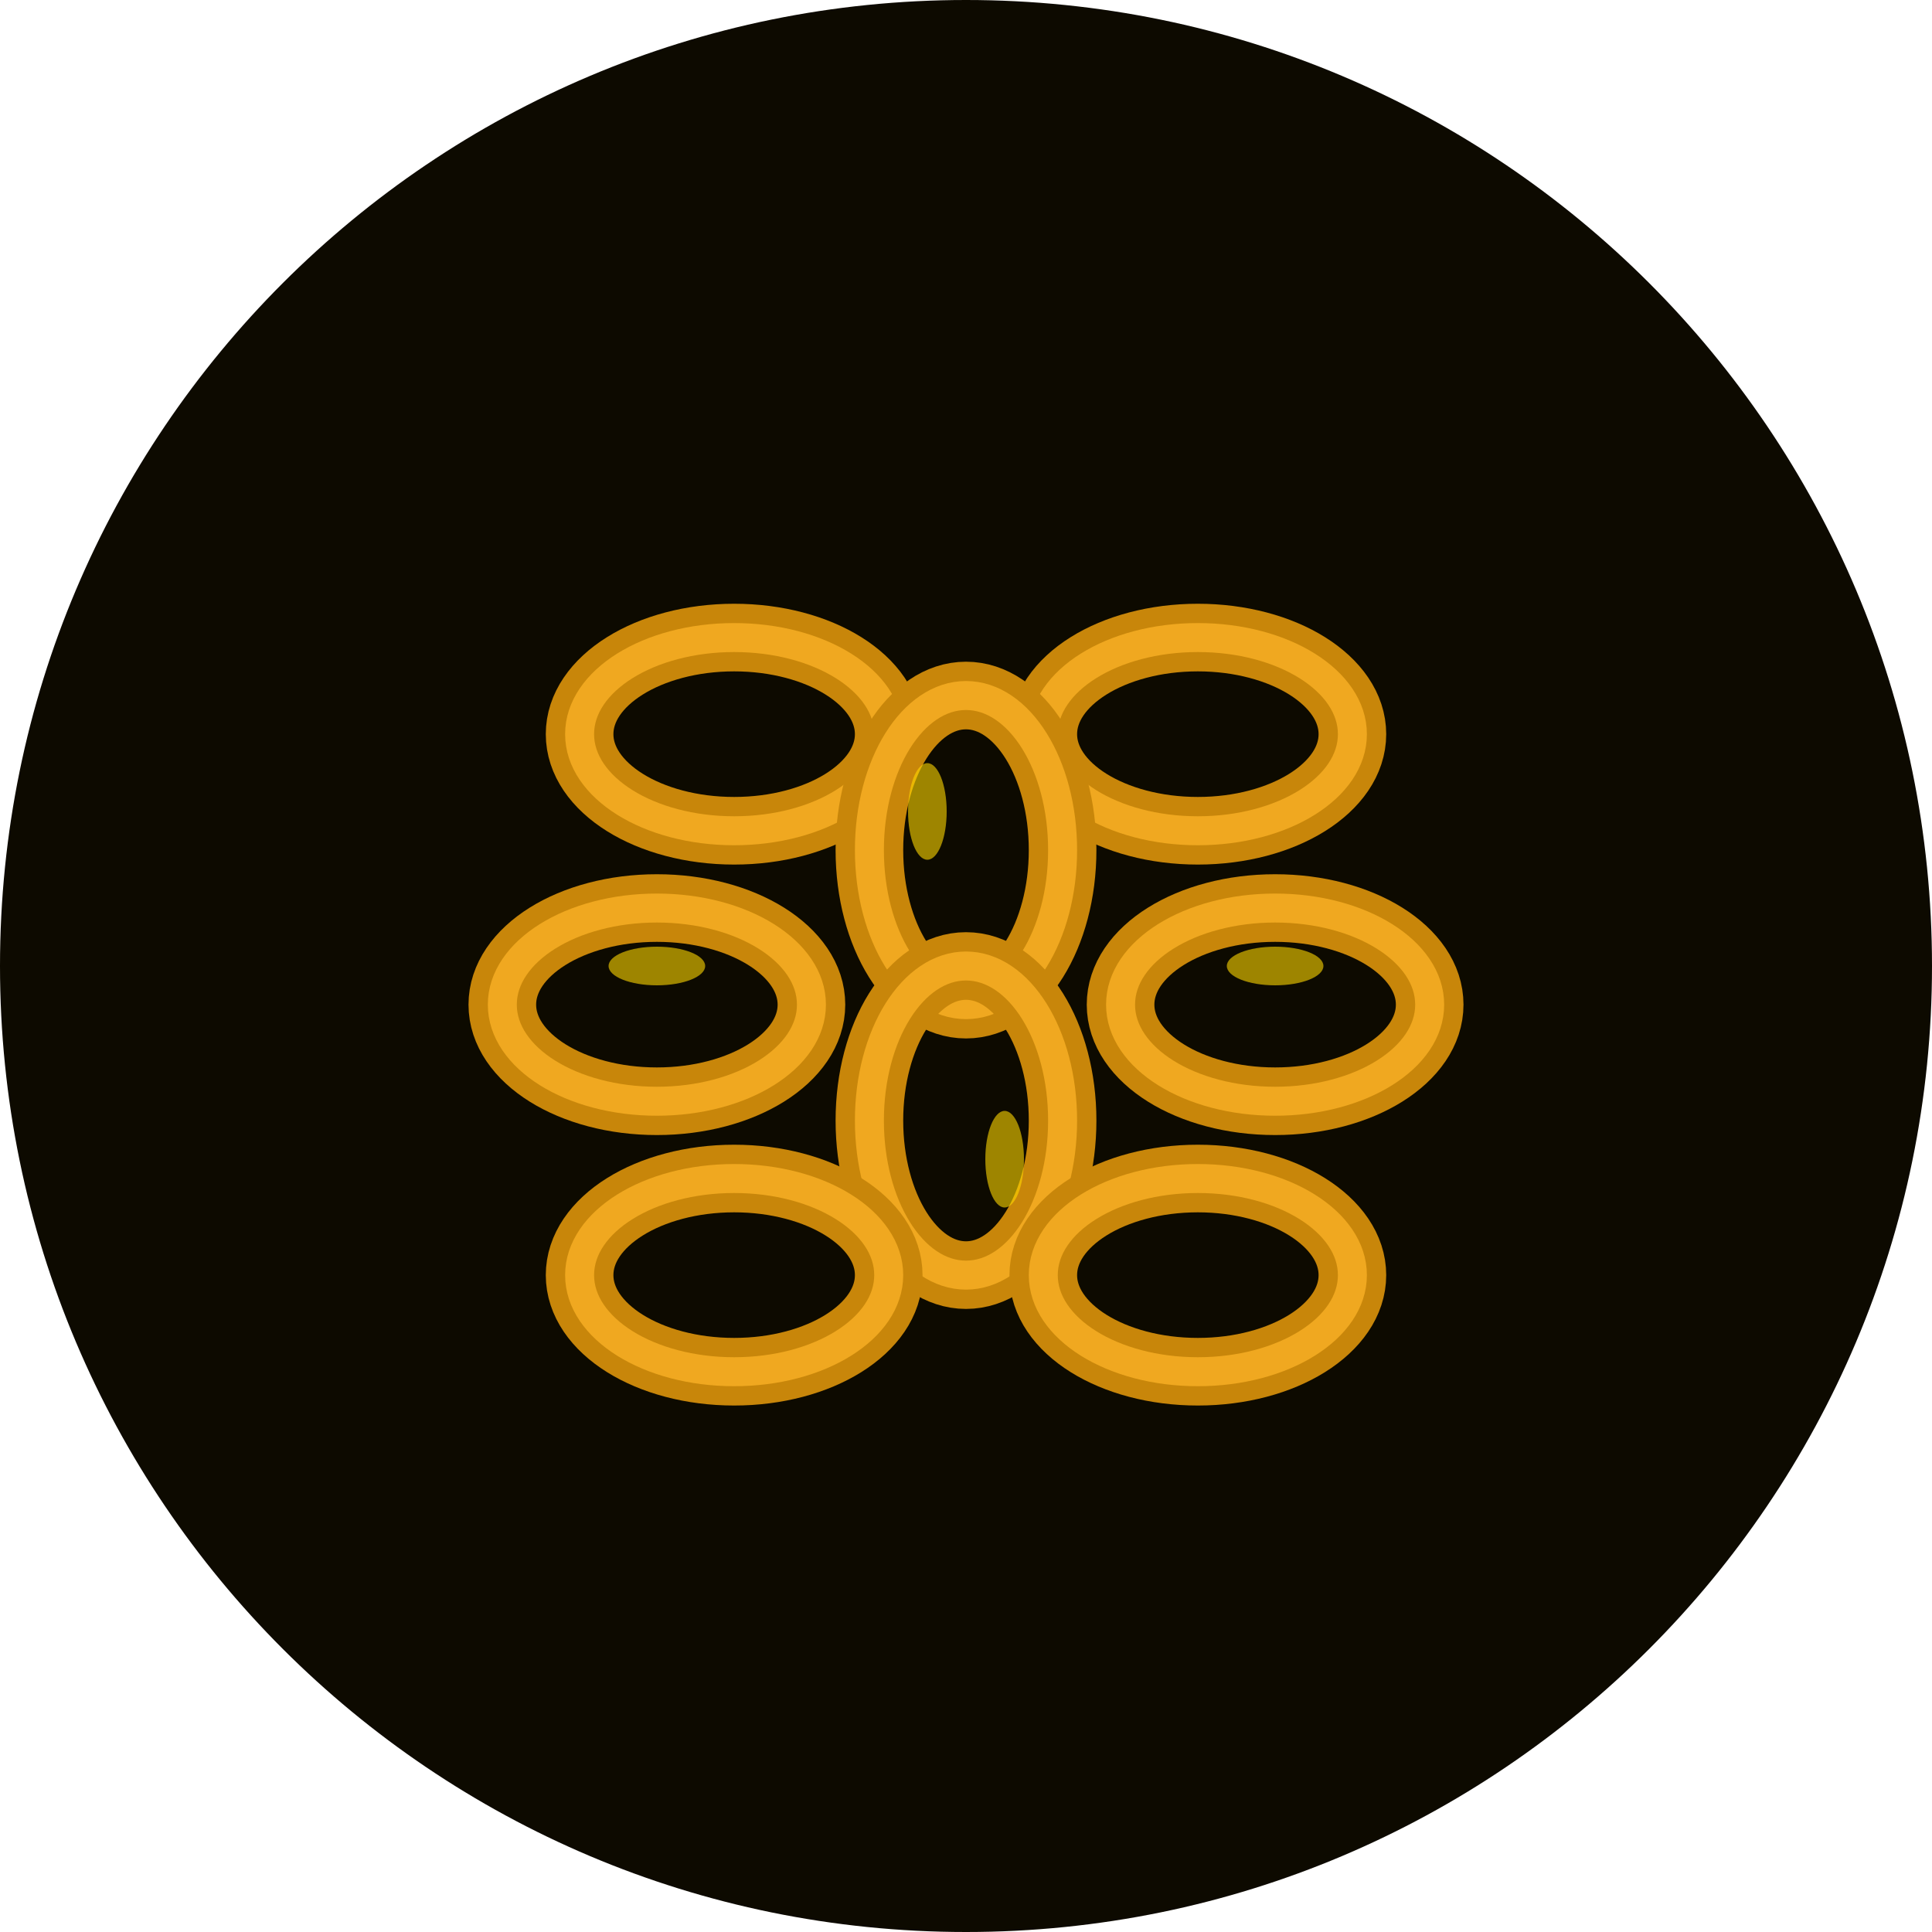
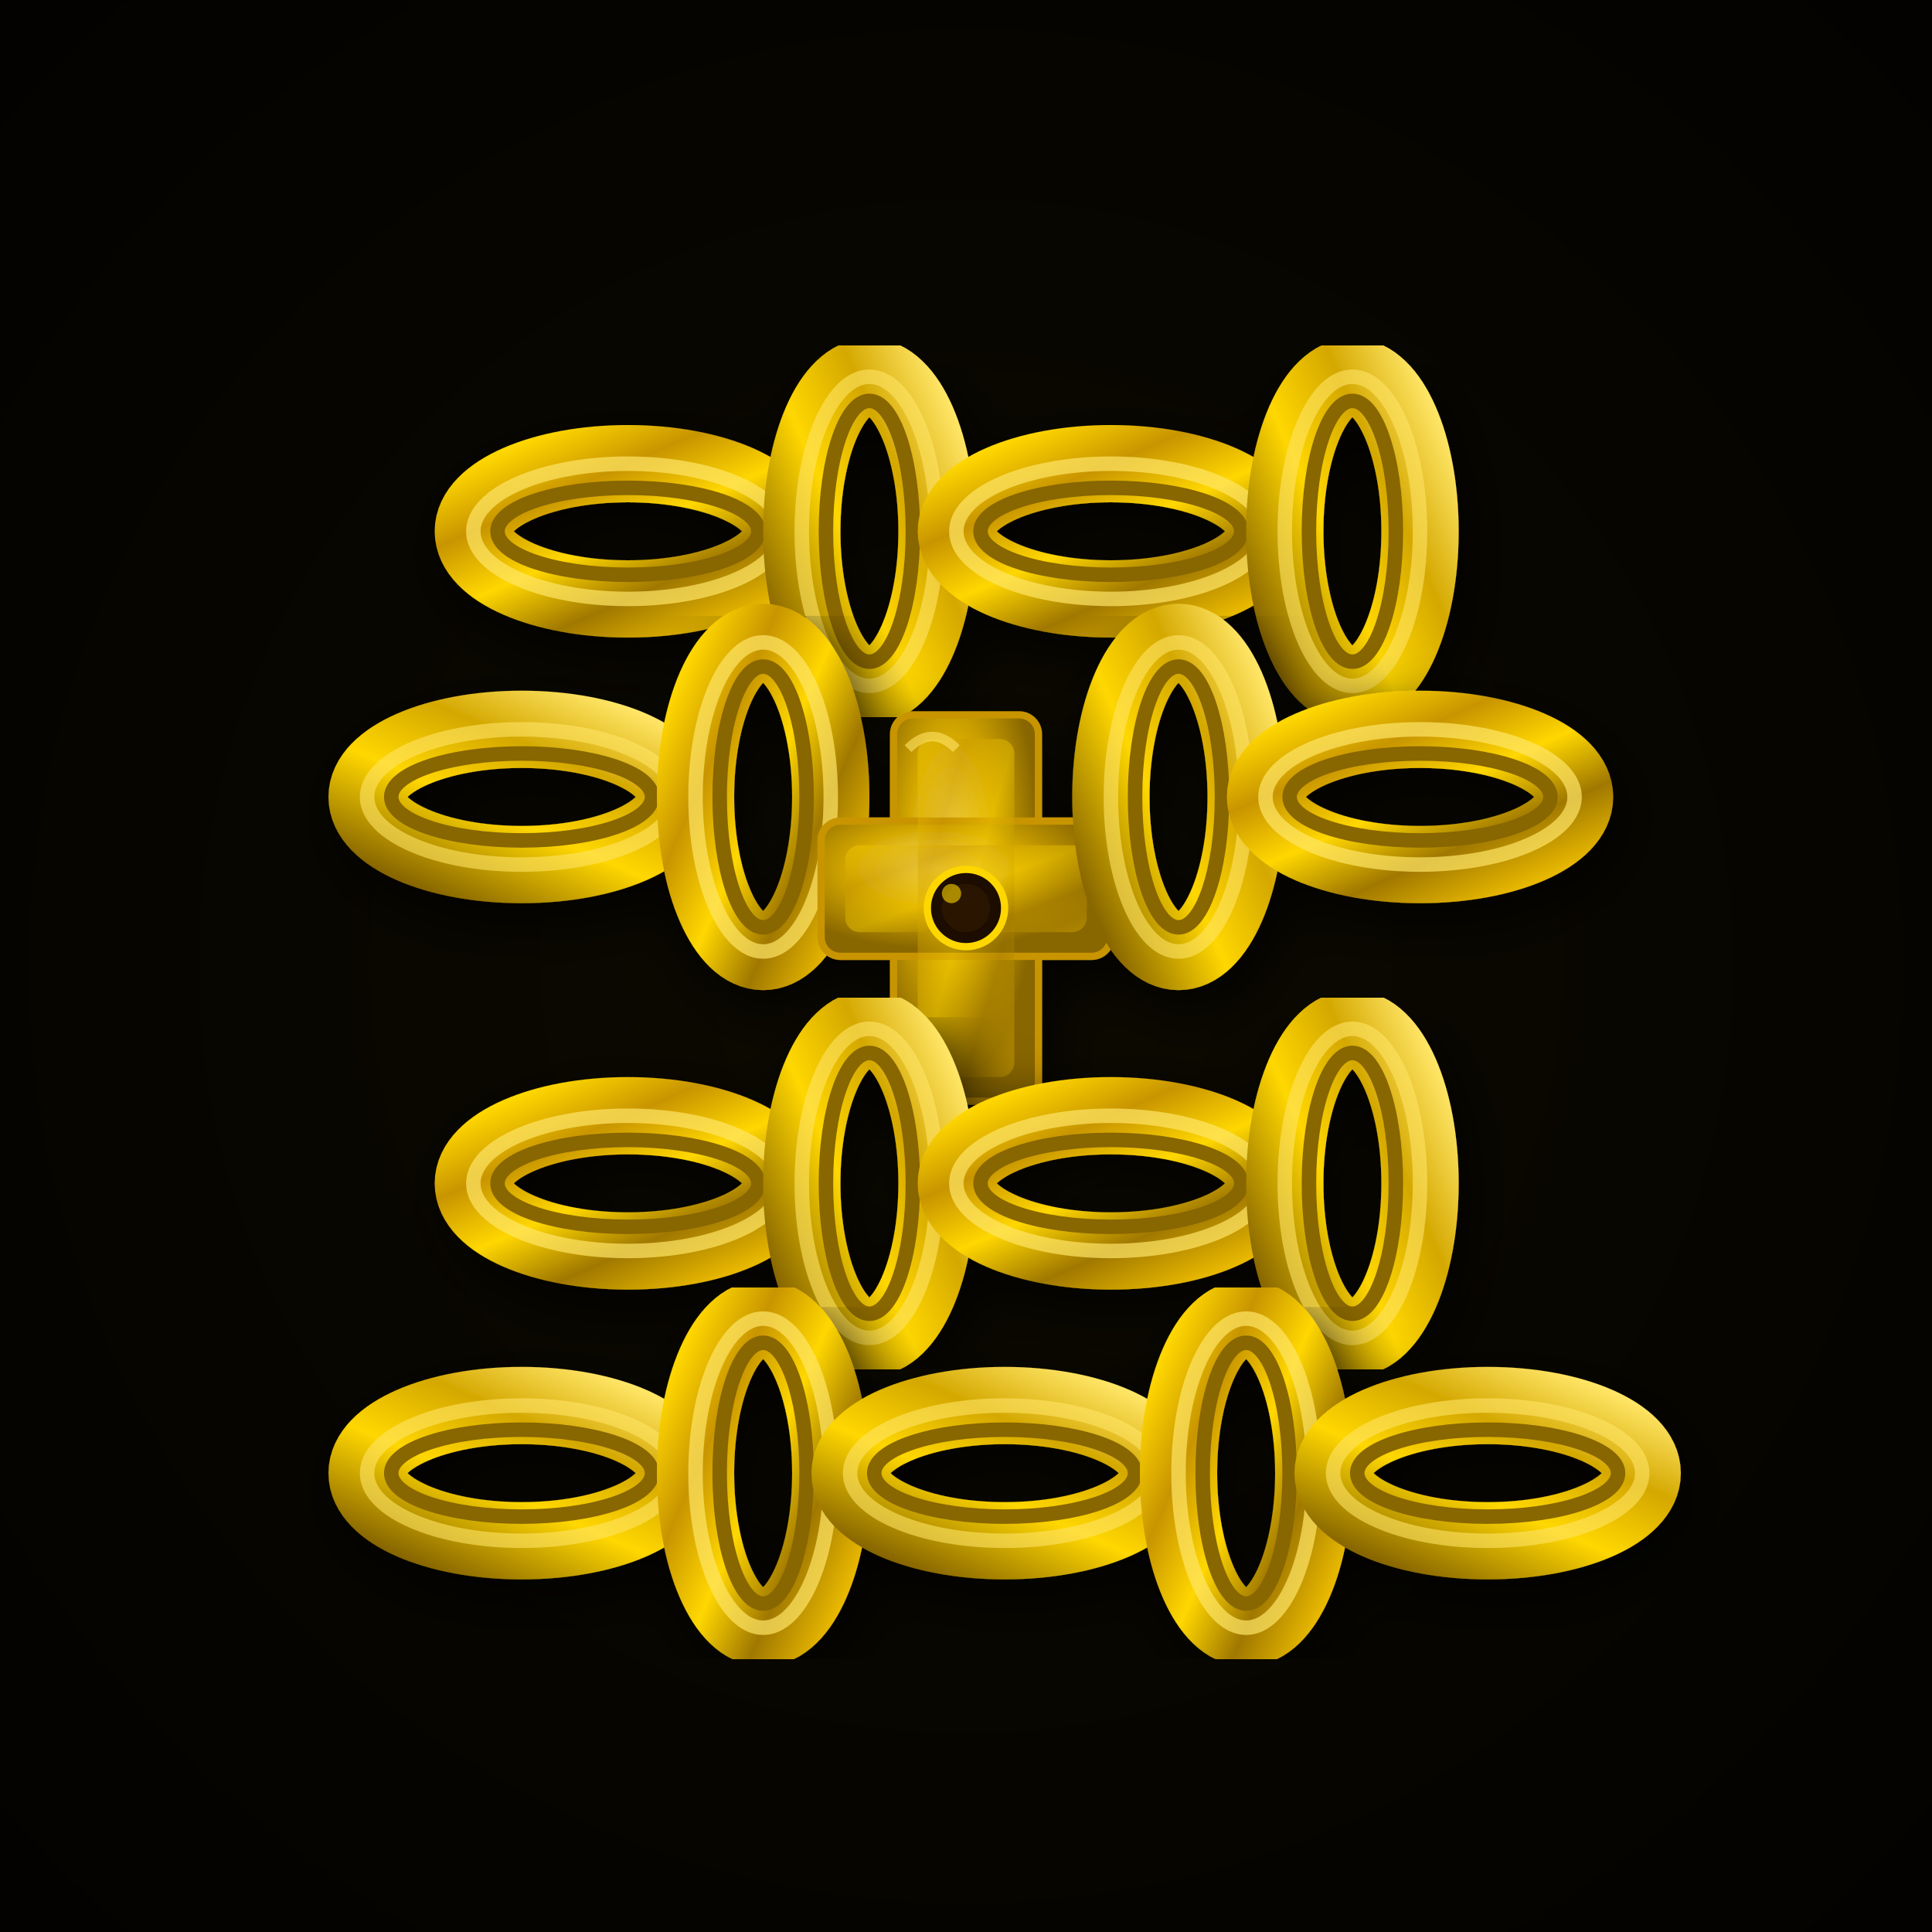
- <svg xmlns="http://www.w3.org/2000/svg" viewBox="0 0 100 100">
-   <rect width="100" height="100" rx="50" fill="#0d0a00" />
-   <ellipse cx="38" cy="38" rx="8" ry="5" fill="none" stroke="#c8860a" stroke-width="3.5" />
-   <ellipse cx="38" cy="38" rx="8" ry="5" fill="none" stroke="#f0a820" stroke-width="1.5" />
-   <ellipse cx="62" cy="38" rx="8" ry="5" fill="none" stroke="#c8860a" stroke-width="3.5" />
-   <ellipse cx="62" cy="38" rx="8" ry="5" fill="none" stroke="#f0a820" stroke-width="1.5" />
-   <ellipse cx="50" cy="44" rx="5" ry="8" fill="none" stroke="#c8860a" stroke-width="3.5" />
-   <ellipse cx="50" cy="44" rx="5" ry="8" fill="none" stroke="#f0a820" stroke-width="1.5" />
-   <ellipse cx="34" cy="52" rx="8" ry="5" fill="none" stroke="#c8860a" stroke-width="3.5" />
-   <ellipse cx="34" cy="52" rx="8" ry="5" fill="none" stroke="#f0a820" stroke-width="1.5" />
-   <ellipse cx="66" cy="52" rx="8" ry="5" fill="none" stroke="#c8860a" stroke-width="3.5" />
-   <ellipse cx="66" cy="52" rx="8" ry="5" fill="none" stroke="#f0a820" stroke-width="1.5" />
-   <ellipse cx="50" cy="58" rx="5" ry="8" fill="none" stroke="#c8860a" stroke-width="3.5" />
-   <ellipse cx="50" cy="58" rx="5" ry="8" fill="none" stroke="#f0a820" stroke-width="1.5" />
-   <ellipse cx="38" cy="66" rx="8" ry="5" fill="none" stroke="#c8860a" stroke-width="3.5" />
-   <ellipse cx="38" cy="66" rx="8" ry="5" fill="none" stroke="#f0a820" stroke-width="1.5" />
-   <ellipse cx="62" cy="66" rx="8" ry="5" fill="none" stroke="#c8860a" stroke-width="3.5" />
-   <ellipse cx="62" cy="66" rx="8" ry="5" fill="none" stroke="#f0a820" stroke-width="1.5" />
-   <ellipse cx="34" cy="50" rx="2.5" ry="1" fill="#ffd700" opacity="0.6" />
-   <ellipse cx="66" cy="50" rx="2.5" ry="1" fill="#ffd700" opacity="0.6" />
-   <ellipse cx="48" cy="42" rx="1" ry="2.5" fill="#ffd700" opacity="0.6" />
-   <ellipse cx="52" cy="60" rx="1" ry="2.5" fill="#ffd700" opacity="0.6" />
+ <svg xmlns="http://www.w3.org/2000/svg" viewBox="0 0 400 400">
+   <defs>
+     <radialGradient id="bg" cx="50%" cy="50%" r="70%">
+       <stop offset="0%" stop-color="#0d0a00" />
+       <stop offset="100%" stop-color="#030200" />
+     </radialGradient>
+     <linearGradient id="gold1" x1="0%" y1="0%" x2="100%" y2="100%">
+       <stop offset="0%" stop-color="#ffd700" />
+       <stop offset="25%" stop-color="#c89500" />
+       <stop offset="50%" stop-color="#ffd700" />
+       <stop offset="75%" stop-color="#a07800" />
+       <stop offset="100%" stop-color="#e8b800" />
+     </linearGradient>
+     <linearGradient id="gold2" x1="100%" y1="0%" x2="0%" y2="100%">
+       <stop offset="0%" stop-color="#ffe566" />
+       <stop offset="30%" stop-color="#d4a800" />
+       <stop offset="60%" stop-color="#ffd700" />
+       <stop offset="100%" stop-color="#886600" />
+     </linearGradient>
+     <filter id="goldGlow">
+       <feGaussianBlur stdDeviation="2.5" result="blur" />
+       <feMerge>
+         <feMergeNode in="blur" />
+         <feMergeNode in="SourceGraphic" />
+       </feMerge>
+     </filter>
+     <filter id="shadow">
+       <feDropShadow dx="2" dy="4" stdDeviation="6" flood-color="#000" flood-opacity="0.8" />
+     </filter>
+     <radialGradient id="pendant" cx="40%" cy="35%" r="60%">
+       <stop offset="0%" stop-color="#ffe566" />
+       <stop offset="50%" stop-color="#d4a800" />
+       <stop offset="100%" stop-color="#886600" />
+     </radialGradient>
+   </defs>
+   <rect width="400" height="400" fill="url(#bg)" />
+   <g filter="url(#shadow)">
+     <ellipse cx="130" cy="110" rx="32" ry="14" fill="none" stroke="url(#gold1)" stroke-width="16" />
+     <ellipse cx="130" cy="110" rx="32" ry="14" fill="none" stroke="#ffe566" stroke-width="3" opacity="0.7" />
+     <ellipse cx="130" cy="110" rx="27" ry="9" fill="none" stroke="#886600" stroke-width="3" />
+     <ellipse cx="180" cy="110" rx="14" ry="32" fill="none" stroke="url(#gold2)" stroke-width="16" />
+     <ellipse cx="180" cy="110" rx="14" ry="32" fill="none" stroke="#ffe566" stroke-width="3" opacity="0.6" />
+     <ellipse cx="180" cy="110" rx="9" ry="27" fill="none" stroke="#886600" stroke-width="3" />
+     <ellipse cx="230" cy="110" rx="32" ry="14" fill="none" stroke="url(#gold1)" stroke-width="16" />
+     <ellipse cx="230" cy="110" rx="32" ry="14" fill="none" stroke="#ffe566" stroke-width="3" opacity="0.7" />
+     <ellipse cx="230" cy="110" rx="27" ry="9" fill="none" stroke="#886600" stroke-width="3" />
+     <ellipse cx="280" cy="110" rx="14" ry="32" fill="none" stroke="url(#gold2)" stroke-width="16" />
+     <ellipse cx="280" cy="110" rx="14" ry="32" fill="none" stroke="#ffe566" stroke-width="3" opacity="0.6" />
+     <ellipse cx="280" cy="110" rx="9" ry="27" fill="none" stroke="#886600" stroke-width="3" />
+   </g>
+   <g filter="url(#shadow)">
+     <ellipse cx="108" cy="165" rx="32" ry="14" fill="none" stroke="url(#gold2)" stroke-width="16" />
+     <ellipse cx="108" cy="165" rx="32" ry="14" fill="none" stroke="#ffe566" stroke-width="3" opacity="0.6" />
+     <ellipse cx="108" cy="165" rx="27" ry="9" fill="none" stroke="#886600" stroke-width="3" />
+     <ellipse cx="158" cy="165" rx="14" ry="32" fill="none" stroke="url(#gold1)" stroke-width="16" />
+     <ellipse cx="158" cy="165" rx="14" ry="32" fill="none" stroke="#ffe566" stroke-width="3" opacity="0.7" />
+     <ellipse cx="158" cy="165" rx="9" ry="27" fill="none" stroke="#886600" stroke-width="3" />
+     <g>
+       <rect x="185" y="148" width="30" height="80" rx="4" fill="url(#pendant)" stroke="#c89500" stroke-width="1.5" />
+       <rect x="170" y="170" width="60" height="28" rx="4" fill="url(#pendant)" stroke="#c89500" stroke-width="1.5" />
+       <rect x="190" y="153" width="20" height="70" rx="3" fill="url(#gold1)" opacity="0.4" />
+       <rect x="175" y="175" width="50" height="18" rx="3" fill="url(#gold1)" opacity="0.4" />
+       <circle cx="200" cy="188" r="8" fill="#1a0a00" stroke="#ffd700" stroke-width="1.5" />
+       <circle cx="200" cy="188" r="5" fill="#2a1500" />
+       <circle cx="197" cy="185" r="2" fill="#ffd700" opacity="0.6" />
+       <path d="M188 155 Q193 150 198 155" stroke="#ffe566" stroke-width="2" fill="none" opacity="0.6" />
+     </g>
+     <ellipse cx="244" cy="165" rx="14" ry="32" fill="none" stroke="url(#gold2)" stroke-width="16" />
+     <ellipse cx="244" cy="165" rx="14" ry="32" fill="none" stroke="#ffe566" stroke-width="3" opacity="0.6" />
+     <ellipse cx="244" cy="165" rx="9" ry="27" fill="none" stroke="#886600" stroke-width="3" />
+     <ellipse cx="294" cy="165" rx="32" ry="14" fill="none" stroke="url(#gold1)" stroke-width="16" />
+     <ellipse cx="294" cy="165" rx="32" ry="14" fill="none" stroke="#ffe566" stroke-width="3" opacity="0.7" />
+     <ellipse cx="294" cy="165" rx="27" ry="9" fill="none" stroke="#886600" stroke-width="3" />
+   </g>
+   <g filter="url(#shadow)">
+     <ellipse cx="130" cy="245" rx="32" ry="14" fill="none" stroke="url(#gold1)" stroke-width="16" />
+     <ellipse cx="130" cy="245" rx="32" ry="14" fill="none" stroke="#ffe566" stroke-width="3" opacity="0.7" />
+     <ellipse cx="130" cy="245" rx="27" ry="9" fill="none" stroke="#886600" stroke-width="3" />
+     <ellipse cx="180" cy="245" rx="14" ry="32" fill="none" stroke="url(#gold2)" stroke-width="16" />
+     <ellipse cx="180" cy="245" rx="14" ry="32" fill="none" stroke="#ffe566" stroke-width="3" opacity="0.6" />
+     <ellipse cx="180" cy="245" rx="9" ry="27" fill="none" stroke="#886600" stroke-width="3" />
+     <ellipse cx="230" cy="245" rx="32" ry="14" fill="none" stroke="url(#gold1)" stroke-width="16" />
+     <ellipse cx="230" cy="245" rx="32" ry="14" fill="none" stroke="#ffe566" stroke-width="3" opacity="0.7" />
+     <ellipse cx="230" cy="245" rx="27" ry="9" fill="none" stroke="#886600" stroke-width="3" />
+     <ellipse cx="280" cy="245" rx="14" ry="32" fill="none" stroke="url(#gold2)" stroke-width="16" />
+     <ellipse cx="280" cy="245" rx="14" ry="32" fill="none" stroke="#ffe566" stroke-width="3" opacity="0.6" />
+     <ellipse cx="280" cy="245" rx="9" ry="27" fill="none" stroke="#886600" stroke-width="3" />
+   </g>
+   <g filter="url(#shadow)">
+     <ellipse cx="108" cy="305" rx="32" ry="14" fill="none" stroke="url(#gold2)" stroke-width="16" />
+     <ellipse cx="108" cy="305" rx="32" ry="14" fill="none" stroke="#ffe566" stroke-width="3" opacity="0.6" />
+     <ellipse cx="108" cy="305" rx="27" ry="9" fill="none" stroke="#886600" stroke-width="3" />
+     <ellipse cx="158" cy="305" rx="14" ry="32" fill="none" stroke="url(#gold1)" stroke-width="16" />
+     <ellipse cx="158" cy="305" rx="14" ry="32" fill="none" stroke="#ffe566" stroke-width="3" opacity="0.7" />
+     <ellipse cx="158" cy="305" rx="9" ry="27" fill="none" stroke="#886600" stroke-width="3" />
+     <ellipse cx="208" cy="305" rx="32" ry="14" fill="none" stroke="url(#gold2)" stroke-width="16" />
+     <ellipse cx="208" cy="305" rx="32" ry="14" fill="none" stroke="#ffe566" stroke-width="3" opacity="0.6" />
+     <ellipse cx="208" cy="305" rx="27" ry="9" fill="none" stroke="#886600" stroke-width="3" />
+     <ellipse cx="258" cy="305" rx="14" ry="32" fill="none" stroke="url(#gold1)" stroke-width="16" />
+     <ellipse cx="258" cy="305" rx="14" ry="32" fill="none" stroke="#ffe566" stroke-width="3" opacity="0.7" />
+     <ellipse cx="258" cy="305" rx="9" ry="27" fill="none" stroke="#886600" stroke-width="3" />
+     <ellipse cx="308" cy="305" rx="32" ry="14" fill="none" stroke="url(#gold2)" stroke-width="16" />
+     <ellipse cx="308" cy="305" rx="32" ry="14" fill="none" stroke="#ffe566" stroke-width="3" opacity="0.6" />
+     <ellipse cx="308" cy="305" rx="27" ry="9" fill="none" stroke="#886600" stroke-width="3" />
+   </g>
</svg>
